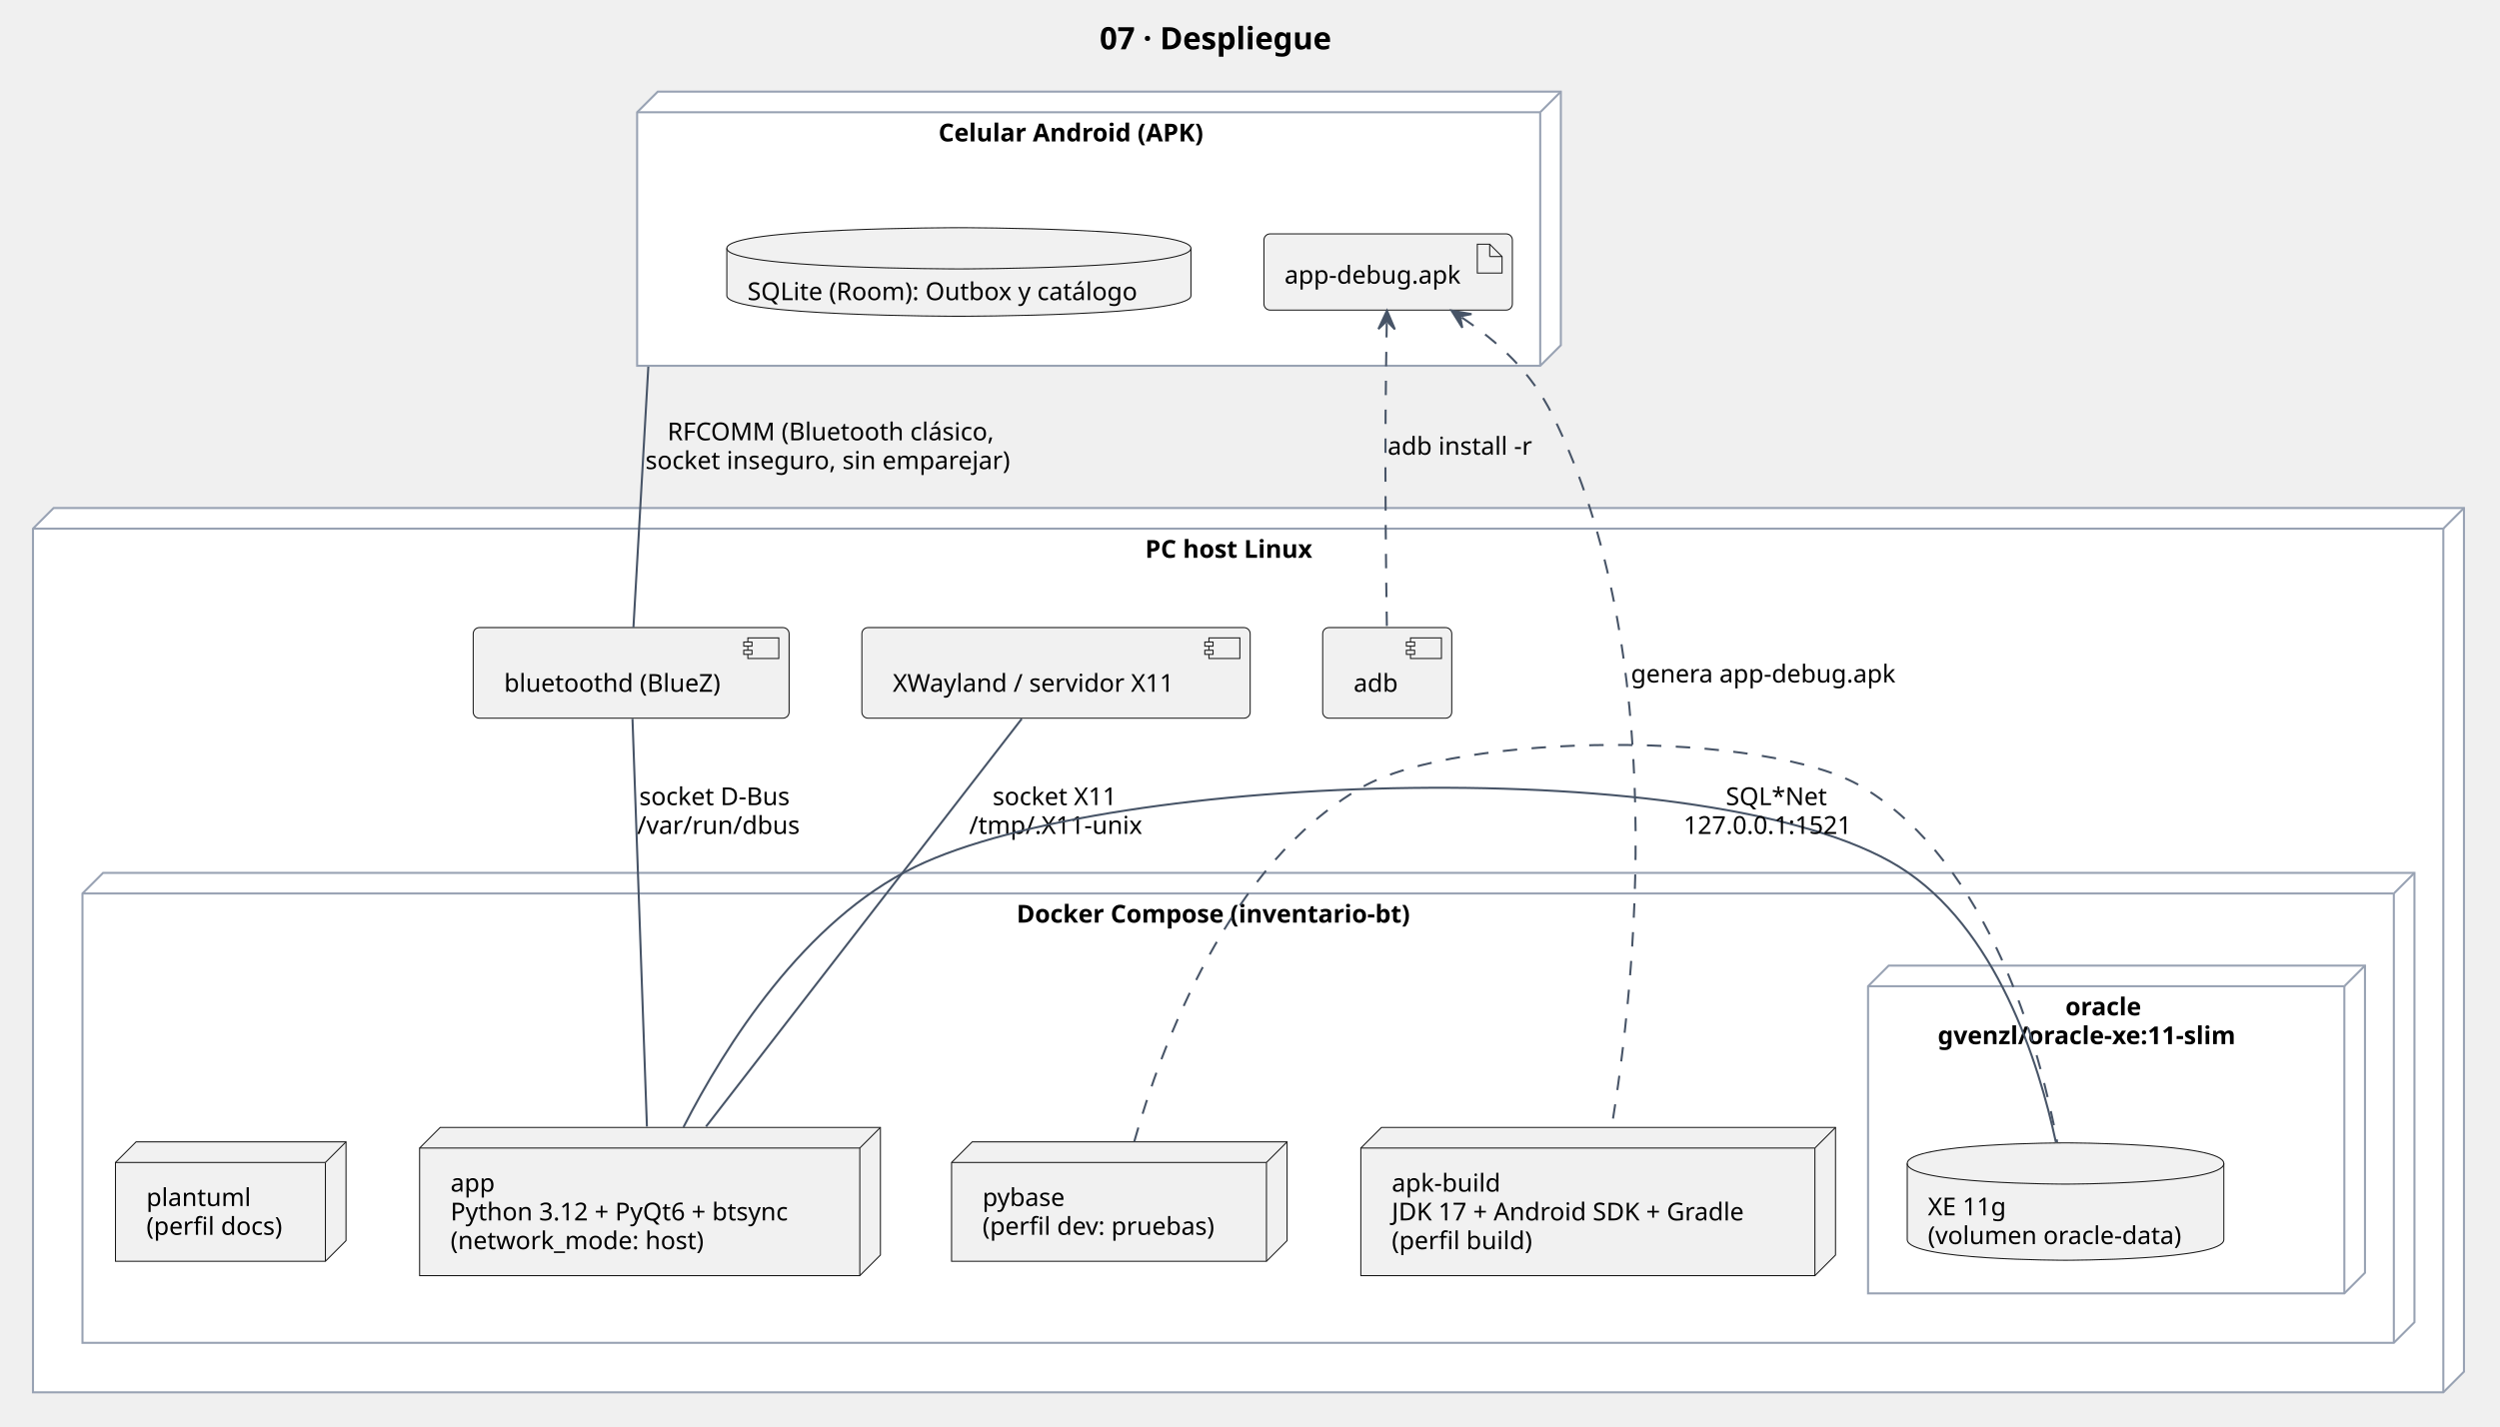
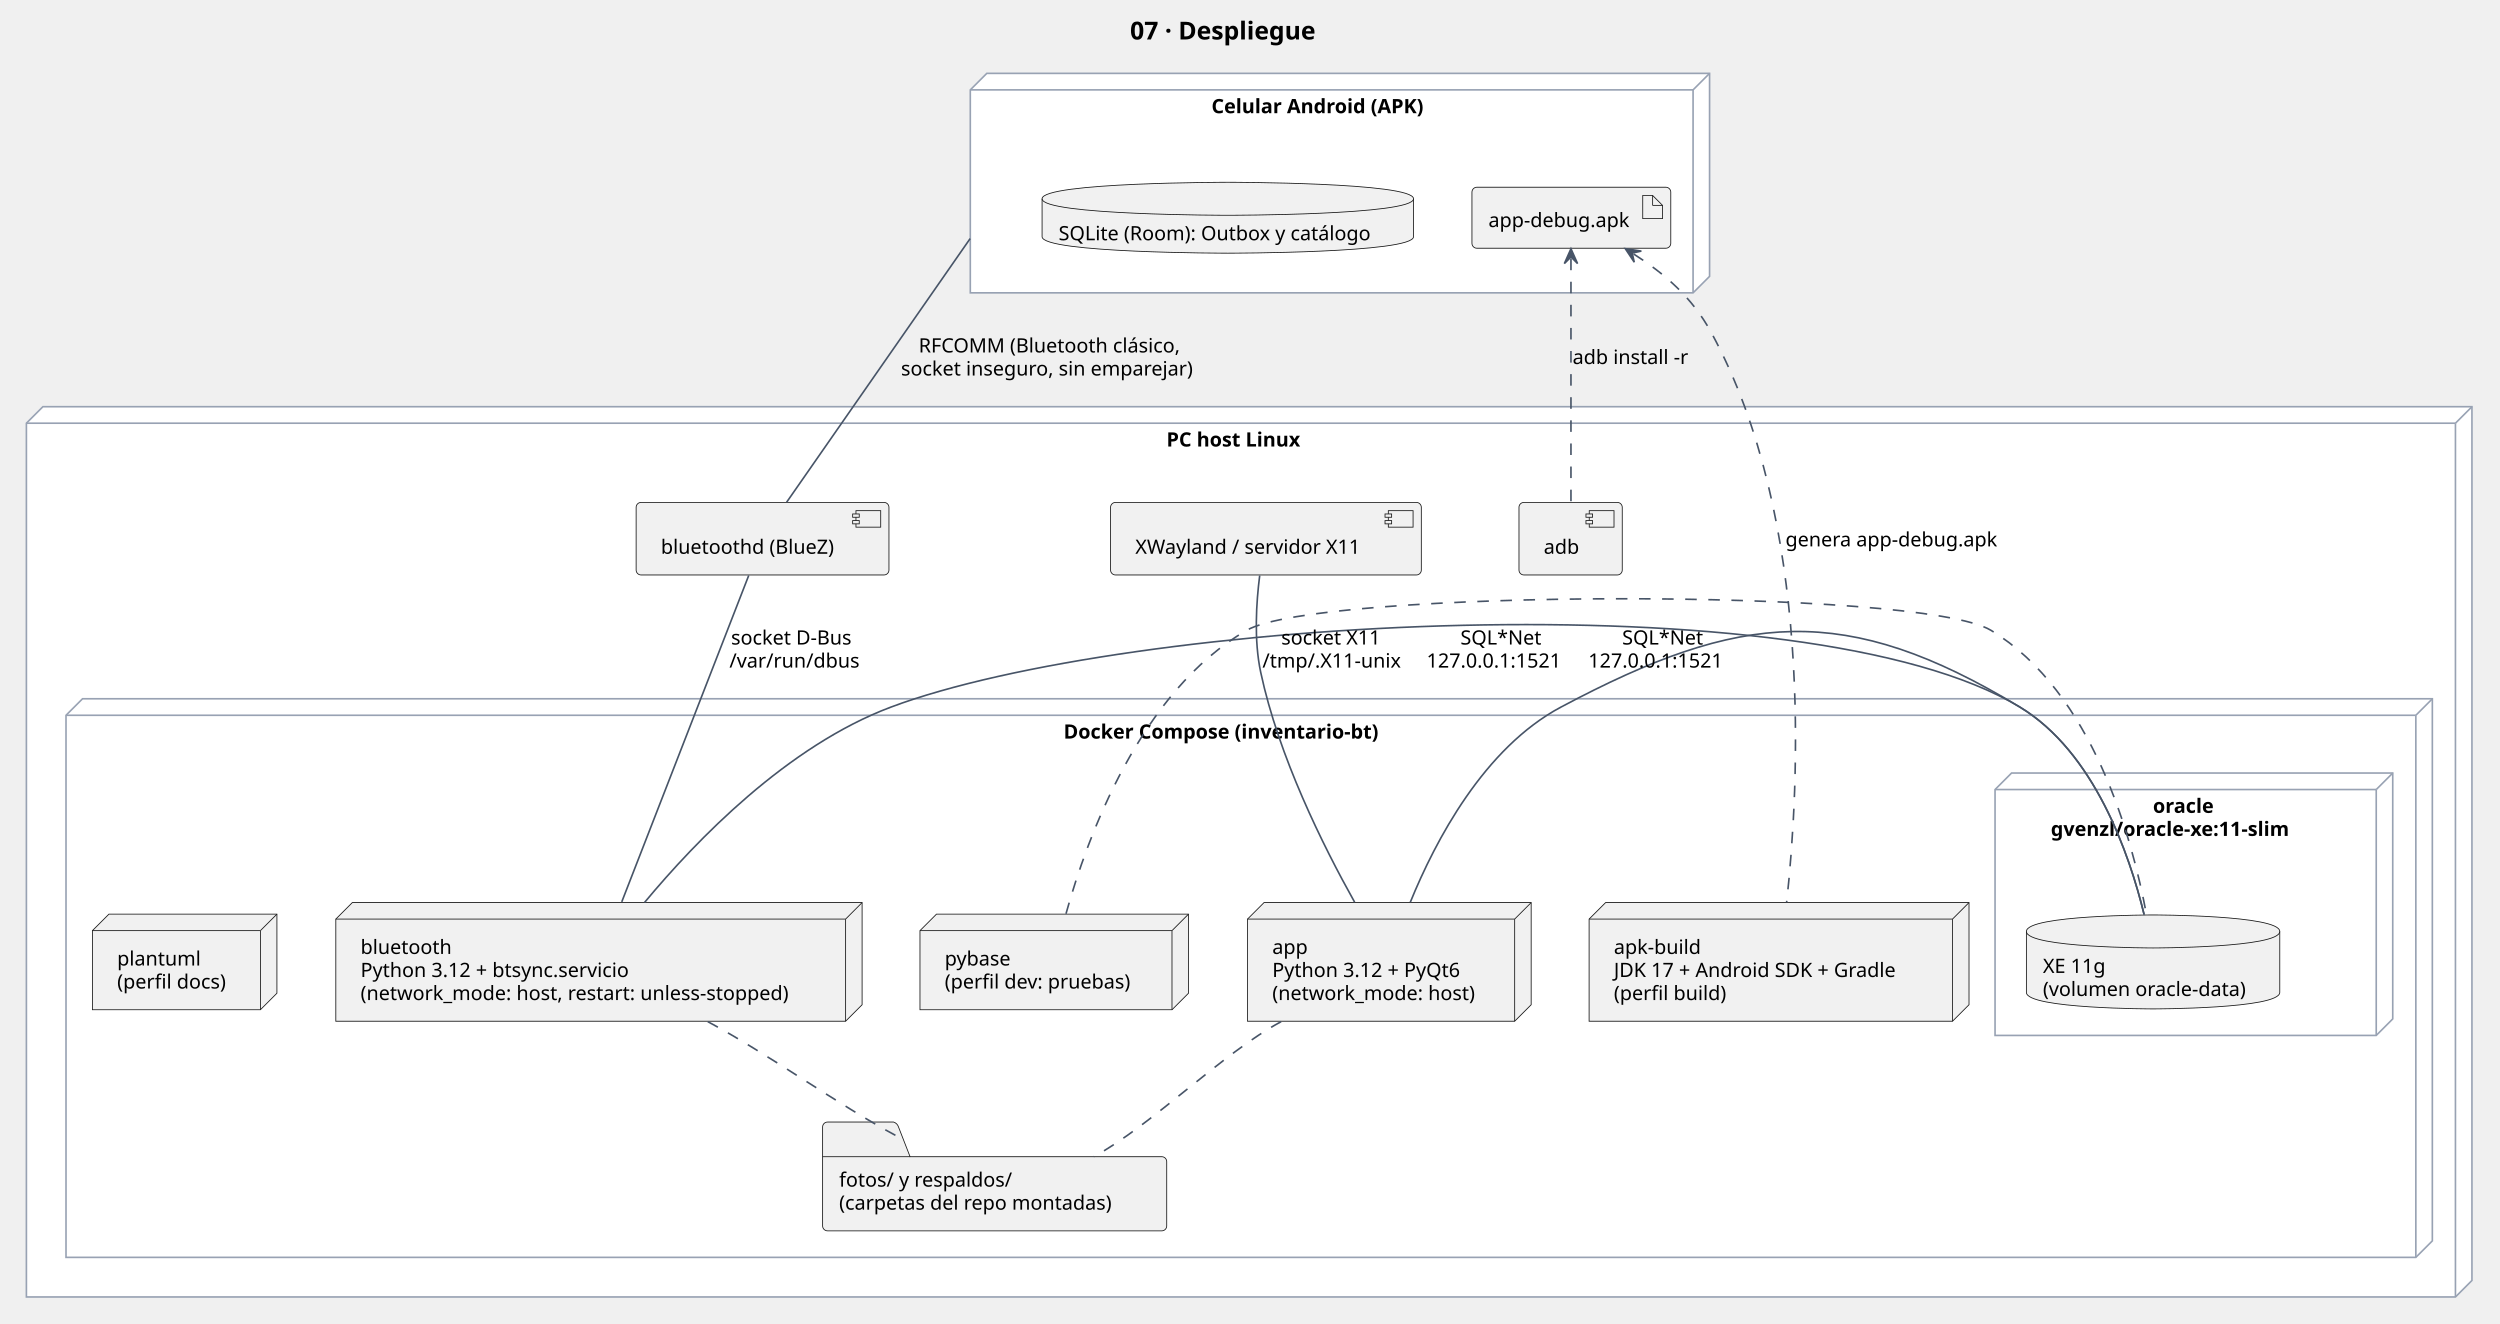
- <svg xmlns="http://www.w3.org/2000/svg" contentStyleType="text/css" height="692px" preserveAspectRatio="none" style="width:1212px;height:692px;background:#FFFFFF;" version="1.1" viewBox="0 0 1212 692" width="1212px" zoomAndPan="magnify">
+ <svg xmlns="http://www.w3.org/2000/svg" contentStyleType="text/css" height="802px" preserveAspectRatio="none" style="width:1515px;height:802px;background:#FFFFFF;" version="1.1" viewBox="0 0 1515 802" width="1515px" zoomAndPan="magnify">
  <defs />
  <g>
-     <text fill="#000000" font-family="sans-serif" font-size="15" font-weight="bold" lengthAdjust="spacing" textLength="131.352" x="533.324" y="23.923">07 · Despliegue</text>
+     <text fill="#000000" font-family="sans-serif" font-size="15" font-weight="bold" lengthAdjust="spacing" textLength="131.352" x="684.824" y="23.923">07 · Despliegue</text>
    <g id="cluster_cel">
-       <polygon fill="#FFFFFF" points="309,54.461,319,44.461,757,44.461,757,167.461,747,177.461,309,177.461,309,54.461" style="stroke:#98A2B3;stroke-width:1.0;" />
-       <line style="stroke:#98A2B3;stroke-width:1.0;" x1="747" x2="757" y1="54.461" y2="44.461" />
-       <line style="stroke:#98A2B3;stroke-width:1.0;" x1="309" x2="747" y1="54.461" y2="54.461" />
-       <line style="stroke:#98A2B3;stroke-width:1.0;" x1="747" x2="747" y1="54.461" y2="177.461" />
-       <text fill="#000000" font-family="sans-serif" font-size="12" font-weight="bold" lengthAdjust="spacing" textLength="147.721" x="455.14" y="68.6">Celular Android (APK)</text>
+       <polygon fill="#FFFFFF" points="588,54.461,598,44.461,1036,44.461,1036,167.461,1026,177.461,588,177.461,588,54.461" style="stroke:#98A2B3;stroke-width:1.0;" />
+       <line style="stroke:#98A2B3;stroke-width:1.0;" x1="1026" x2="1036" y1="54.461" y2="44.461" />
+       <line style="stroke:#98A2B3;stroke-width:1.0;" x1="588" x2="1026" y1="54.461" y2="54.461" />
+       <line style="stroke:#98A2B3;stroke-width:1.0;" x1="1026" x2="1026" y1="54.461" y2="177.461" />
+       <text fill="#000000" font-family="sans-serif" font-size="12" font-weight="bold" lengthAdjust="spacing" textLength="147.721" x="734.14" y="68.6">Celular Android (APK)</text>
    </g>
    <g id="cluster_pc">
-       <polygon fill="#FFFFFF" points="16,256.461,26,246.461,1195,246.461,1195,665.461,1185,675.461,16,675.461,16,256.461" style="stroke:#98A2B3;stroke-width:1.0;" />
-       <line style="stroke:#98A2B3;stroke-width:1.0;" x1="1185" x2="1195" y1="256.461" y2="246.461" />
-       <line style="stroke:#98A2B3;stroke-width:1.0;" x1="16" x2="1185" y1="256.461" y2="256.461" />
-       <line style="stroke:#98A2B3;stroke-width:1.0;" x1="1185" x2="1185" y1="256.461" y2="675.461" />
-       <text fill="#000000" font-family="sans-serif" font-size="12" font-weight="bold" lengthAdjust="spacing" textLength="92.209" x="555.395" y="270.6">PC host Linux</text>
+       <polygon fill="#FFFFFF" points="16,256.461,26,246.461,1498,246.461,1498,775.961,1488,785.961,16,785.961,16,256.461" style="stroke:#98A2B3;stroke-width:1.0;" />
+       <line style="stroke:#98A2B3;stroke-width:1.0;" x1="1488" x2="1498" y1="256.461" y2="246.461" />
+       <line style="stroke:#98A2B3;stroke-width:1.0;" x1="16" x2="1488" y1="256.461" y2="256.461" />
+       <line style="stroke:#98A2B3;stroke-width:1.0;" x1="1488" x2="1488" y1="256.461" y2="785.961" />
+       <text fill="#000000" font-family="sans-serif" font-size="12" font-weight="bold" lengthAdjust="spacing" textLength="92.209" x="706.895" y="270.6">PC host Linux</text>
    </g>
    <g id="cluster_dk">
-       <polygon fill="#FFFFFF" points="40,433.461,50,423.461,1171,423.461,1171,641.461,1161,651.461,40,651.461,40,433.461" style="stroke:#98A2B3;stroke-width:1.0;" />
-       <line style="stroke:#98A2B3;stroke-width:1.0;" x1="1161" x2="1171" y1="433.461" y2="423.461" />
-       <line style="stroke:#98A2B3;stroke-width:1.0;" x1="40" x2="1161" y1="433.461" y2="433.461" />
-       <line style="stroke:#98A2B3;stroke-width:1.0;" x1="1161" x2="1161" y1="433.461" y2="651.461" />
-       <text fill="#000000" font-family="sans-serif" font-size="12" font-weight="bold" lengthAdjust="spacing" textLength="216.926" x="493.037" y="447.6">Docker Compose (inventario-bt)</text>
+       <polygon fill="#FFFFFF" points="40,433.461,50,423.461,1474,423.461,1474,751.961,1464,761.961,40,761.961,40,433.461" style="stroke:#98A2B3;stroke-width:1.0;" />
+       <line style="stroke:#98A2B3;stroke-width:1.0;" x1="1464" x2="1474" y1="433.461" y2="423.461" />
+       <line style="stroke:#98A2B3;stroke-width:1.0;" x1="40" x2="1464" y1="433.461" y2="433.461" />
+       <line style="stroke:#98A2B3;stroke-width:1.0;" x1="1464" x2="1464" y1="433.461" y2="761.961" />
+       <text fill="#000000" font-family="sans-serif" font-size="12" font-weight="bold" lengthAdjust="spacing" textLength="216.926" x="644.537" y="447.6">Docker Compose (inventario-bt)</text>
    </g>
    <g id="cluster_c_ora">
-       <polygon fill="#FFFFFF" points="906,478.461,916,468.461,1147,468.461,1147,617.461,1137,627.461,906,627.461,906,478.461" style="stroke:#98A2B3;stroke-width:1.0;" />
-       <line style="stroke:#98A2B3;stroke-width:1.0;" x1="1137" x2="1147" y1="478.461" y2="468.461" />
-       <line style="stroke:#98A2B3;stroke-width:1.0;" x1="906" x2="1137" y1="478.461" y2="478.461" />
-       <line style="stroke:#98A2B3;stroke-width:1.0;" x1="1137" x2="1137" y1="478.461" y2="627.461" />
-       <text fill="#000000" font-family="sans-serif" font-size="12" font-weight="bold" lengthAdjust="spacing" textLength="41.625" x="1001.688" y="492.6">oracle</text>
-       <text fill="#000000" font-family="sans-serif" font-size="12" font-weight="bold" lengthAdjust="spacing" textLength="165.41" x="939.795" y="506.568">gvenzl/oracle-xe:11-slim</text>
+       <polygon fill="#FFFFFF" points="1209,478.461,1219,468.461,1450,468.461,1450,617.461,1440,627.461,1209,627.461,1209,478.461" style="stroke:#98A2B3;stroke-width:1.0;" />
+       <line style="stroke:#98A2B3;stroke-width:1.0;" x1="1440" x2="1450" y1="478.461" y2="468.461" />
+       <line style="stroke:#98A2B3;stroke-width:1.0;" x1="1209" x2="1440" y1="478.461" y2="478.461" />
+       <line style="stroke:#98A2B3;stroke-width:1.0;" x1="1440" x2="1440" y1="478.461" y2="627.461" />
+       <text fill="#000000" font-family="sans-serif" font-size="12" font-weight="bold" lengthAdjust="spacing" textLength="41.625" x="1304.688" y="492.6">oracle</text>
+       <text fill="#000000" font-family="sans-serif" font-size="12" font-weight="bold" lengthAdjust="spacing" textLength="165.41" x="1242.795" y="506.568">gvenzl/oracle-xe:11-slim</text>
    </g>
    <g id="elem_apk">
-       <rect fill="#F1F1F1" height="36.969" rx="3" ry="3" style="stroke:#181818;stroke-width:0.5;" width="120.492" x="613" y="113.461" />
-       <polygon fill="#F1F1F1" points="716.492,118.461,716.492,132.461,728.492,132.461,728.492,124.461,722.492,118.461,716.492,118.461" style="stroke:#181818;stroke-width:0.5;" />
-       <line style="stroke:#181818;stroke-width:0.5;" x1="722.492" x2="722.492" y1="118.461" y2="124.461" />
-       <line style="stroke:#181818;stroke-width:0.5;" x1="728.492" x2="722.492" y1="124.461" y2="124.461" />
-       <text fill="#000000" font-family="sans-serif" font-size="12" lengthAdjust="spacing" textLength="90.492" x="623" y="137.6">app-debug.apk</text>
+       <rect fill="#F1F1F1" height="36.969" rx="3" ry="3" style="stroke:#181818;stroke-width:0.5;" width="120.492" x="892" y="113.461" />
+       <polygon fill="#F1F1F1" points="995.492,118.461,995.492,132.461,1007.492,132.461,1007.492,124.461,1001.492,118.461,995.492,118.461" style="stroke:#181818;stroke-width:0.5;" />
+       <line style="stroke:#181818;stroke-width:0.5;" x1="1001.492" x2="1001.492" y1="118.461" y2="124.461" />
+       <line style="stroke:#181818;stroke-width:0.5;" x1="1007.492" x2="1001.492" y1="124.461" y2="124.461" />
+       <text fill="#000000" font-family="sans-serif" font-size="12" lengthAdjust="spacing" textLength="90.492" x="902" y="137.6">app-debug.apk</text>
    </g>
    <g id="elem_sqlite">
-       <path d="M352.5,120.461 C352.5,110.461 465.054,110.461 465.054,110.461 C465.054,110.461 577.607,110.461 577.607,120.461 L577.607,143.43 C577.607,153.43 465.054,153.43 465.054,153.43 C465.054,153.43 352.5,153.43 352.5,143.43 L352.5,120.461 " fill="#F1F1F1" style="stroke:#181818;stroke-width:0.5;" />
-       <path d="M352.5,120.461 C352.5,130.461 465.054,130.461 465.054,130.461 C465.054,130.461 577.607,130.461 577.607,120.461 " fill="none" style="stroke:#181818;stroke-width:0.5;" />
-       <text fill="#000000" font-family="sans-serif" font-size="12" lengthAdjust="spacing" textLength="205.107" x="362.5" y="145.6">SQLite (Room): Outbox y catálogo</text>
+       <path d="M631.5,120.461 C631.5,110.461 744.054,110.461 744.054,110.461 C744.054,110.461 856.607,110.461 856.607,120.461 L856.607,143.43 C856.607,153.43 744.054,153.43 744.054,153.43 C744.054,153.43 631.5,153.43 631.5,143.43 L631.5,120.461 " fill="#F1F1F1" style="stroke:#181818;stroke-width:0.5;" />
+       <path d="M631.5,120.461 C631.5,130.461 744.054,130.461 744.054,130.461 C744.054,130.461 856.607,130.461 856.607,120.461 " fill="none" style="stroke:#181818;stroke-width:0.5;" />
+       <text fill="#000000" font-family="sans-serif" font-size="12" lengthAdjust="spacing" textLength="205.107" x="641.5" y="145.6">SQLite (Room): Outbox y catálogo</text>
    </g>
    <g id="elem_bluez">
-       <rect fill="#F1F1F1" height="43.969" rx="3" ry="3" style="stroke:#181818;stroke-width:0.5;" width="153.209" x="229.5" y="304.461" />
-       <rect fill="#F1F1F1" height="10" style="stroke:#181818;stroke-width:0.5;" width="15" x="362.709" y="309.461" />
-       <rect fill="#F1F1F1" height="2" style="stroke:#181818;stroke-width:0.5;" width="4" x="360.709" y="311.461" />
-       <rect fill="#F1F1F1" height="2" style="stroke:#181818;stroke-width:0.5;" width="4" x="360.709" y="315.461" />
-       <text fill="#000000" font-family="sans-serif" font-size="12" lengthAdjust="spacing" textLength="113.209" x="244.5" y="335.6">bluetoothd (BlueZ)</text>
+       <rect fill="#F1F1F1" height="43.969" rx="3" ry="3" style="stroke:#181818;stroke-width:0.5;" width="153.209" x="385.5" y="304.461" />
+       <rect fill="#F1F1F1" height="10" style="stroke:#181818;stroke-width:0.5;" width="15" x="518.709" y="309.461" />
+       <rect fill="#F1F1F1" height="2" style="stroke:#181818;stroke-width:0.5;" width="4" x="516.709" y="311.461" />
+       <rect fill="#F1F1F1" height="2" style="stroke:#181818;stroke-width:0.5;" width="4" x="516.709" y="315.461" />
+       <text fill="#000000" font-family="sans-serif" font-size="12" lengthAdjust="spacing" textLength="113.209" x="400.5" y="335.6">bluetoothd (BlueZ)</text>
    </g>
    <g id="elem_x11">
-       <rect fill="#F1F1F1" height="43.969" rx="3" ry="3" style="stroke:#181818;stroke-width:0.5;" width="188.324" x="418" y="304.461" />
-       <rect fill="#F1F1F1" height="10" style="stroke:#181818;stroke-width:0.5;" width="15" x="586.324" y="309.461" />
-       <rect fill="#F1F1F1" height="2" style="stroke:#181818;stroke-width:0.5;" width="4" x="584.324" y="311.461" />
-       <rect fill="#F1F1F1" height="2" style="stroke:#181818;stroke-width:0.5;" width="4" x="584.324" y="315.461" />
-       <text fill="#000000" font-family="sans-serif" font-size="12" lengthAdjust="spacing" textLength="148.324" x="433" y="335.6">XWayland / servidor X11</text>
+       <rect fill="#F1F1F1" height="43.969" rx="3" ry="3" style="stroke:#181818;stroke-width:0.5;" width="188.324" x="673" y="304.461" />
+       <rect fill="#F1F1F1" height="10" style="stroke:#181818;stroke-width:0.5;" width="15" x="841.324" y="309.461" />
+       <rect fill="#F1F1F1" height="2" style="stroke:#181818;stroke-width:0.5;" width="4" x="839.324" y="311.461" />
+       <rect fill="#F1F1F1" height="2" style="stroke:#181818;stroke-width:0.5;" width="4" x="839.324" y="315.461" />
+       <text fill="#000000" font-family="sans-serif" font-size="12" lengthAdjust="spacing" textLength="148.324" x="688" y="335.6">XWayland / servidor X11</text>
    </g>
    <g id="elem_adb">
-       <rect fill="#F1F1F1" height="43.969" rx="3" ry="3" style="stroke:#181818;stroke-width:0.5;" width="62.588" x="641.5" y="304.461" />
-       <rect fill="#F1F1F1" height="10" style="stroke:#181818;stroke-width:0.5;" width="15" x="684.088" y="309.461" />
-       <rect fill="#F1F1F1" height="2" style="stroke:#181818;stroke-width:0.5;" width="4" x="682.088" y="311.461" />
-       <rect fill="#F1F1F1" height="2" style="stroke:#181818;stroke-width:0.5;" width="4" x="682.088" y="315.461" />
-       <text fill="#000000" font-family="sans-serif" font-size="12" lengthAdjust="spacing" textLength="22.588" x="656.5" y="335.6">adb</text>
+       <rect fill="#F1F1F1" height="43.969" rx="3" ry="3" style="stroke:#181818;stroke-width:0.5;" width="62.588" x="920.5" y="304.461" />
+       <rect fill="#F1F1F1" height="10" style="stroke:#181818;stroke-width:0.5;" width="15" x="963.088" y="309.461" />
+       <rect fill="#F1F1F1" height="2" style="stroke:#181818;stroke-width:0.5;" width="4" x="961.088" y="311.461" />
+       <rect fill="#F1F1F1" height="2" style="stroke:#181818;stroke-width:0.5;" width="4" x="961.088" y="315.461" />
+       <text fill="#000000" font-family="sans-serif" font-size="12" lengthAdjust="spacing" textLength="22.588" x="935.5" y="335.6">adb</text>
    </g>
    <g id="elem_c_app">
-       <polygon fill="#F1F1F1" points="203.5,556.961,213.5,546.961,426.998,546.961,426.998,608.867,416.998,618.867,203.5,618.867,203.5,556.961" style="stroke:#181818;stroke-width:0.5;" />
-       <line style="stroke:#181818;stroke-width:0.5;" x1="416.998" x2="426.998" y1="556.961" y2="546.961" />
-       <line style="stroke:#181818;stroke-width:0.5;" x1="203.5" x2="416.998" y1="556.961" y2="556.961" />
-       <line style="stroke:#181818;stroke-width:0.5;" x1="416.998" x2="416.998" y1="556.961" y2="618.867" />
-       <text fill="#000000" font-family="sans-serif" font-size="12" lengthAdjust="spacing" textLength="22.588" x="218.5" y="578.1">app</text>
-       <text fill="#000000" font-family="sans-serif" font-size="12" lengthAdjust="spacing" textLength="183.498" x="218.5" y="592.068">Python 3.12 + PyQt6 + btsync</text>
-       <text fill="#000000" font-family="sans-serif" font-size="12" lengthAdjust="spacing" textLength="131.889" x="218.5" y="606.037">(network_mode: host)</text>
+       <polygon fill="#F1F1F1" points="756,556.961,766,546.961,927.889,546.961,927.889,608.867,917.889,618.867,756,618.867,756,556.961" style="stroke:#181818;stroke-width:0.5;" />
+       <line style="stroke:#181818;stroke-width:0.5;" x1="917.889" x2="927.889" y1="556.961" y2="546.961" />
+       <line style="stroke:#181818;stroke-width:0.5;" x1="756" x2="917.889" y1="556.961" y2="556.961" />
+       <line style="stroke:#181818;stroke-width:0.5;" x1="917.889" x2="917.889" y1="556.961" y2="618.867" />
+       <text fill="#000000" font-family="sans-serif" font-size="12" lengthAdjust="spacing" textLength="22.588" x="771" y="578.1">app</text>
+       <text fill="#000000" font-family="sans-serif" font-size="12" lengthAdjust="spacing" textLength="125.936" x="771" y="592.068">Python 3.12 + PyQt6</text>
+       <text fill="#000000" font-family="sans-serif" font-size="12" lengthAdjust="spacing" textLength="131.889" x="771" y="606.037">(network_mode: host)</text>
+     </g>
+     <g id="elem_c_bt">
+       <polygon fill="#F1F1F1" points="203.5,556.961,213.5,546.961,522.436,546.961,522.436,608.867,512.436,618.867,203.5,618.867,203.5,556.961" style="stroke:#181818;stroke-width:0.5;" />
+       <line style="stroke:#181818;stroke-width:0.5;" x1="512.436" x2="522.436" y1="556.961" y2="546.961" />
+       <line style="stroke:#181818;stroke-width:0.5;" x1="203.5" x2="512.436" y1="556.961" y2="556.961" />
+       <line style="stroke:#181818;stroke-width:0.5;" x1="512.436" x2="512.436" y1="556.961" y2="618.867" />
+       <text fill="#000000" font-family="sans-serif" font-size="12" lengthAdjust="spacing" textLength="57.639" x="218.5" y="578.1">bluetooth</text>
+       <text fill="#000000" font-family="sans-serif" font-size="12" lengthAdjust="spacing" textLength="179.783" x="218.5" y="592.068">Python 3.12 + btsync.servicio</text>
+       <text fill="#000000" font-family="sans-serif" font-size="12" lengthAdjust="spacing" textLength="278.935" x="218.5" y="606.037">(network_mode: host, restart: unless-stopped)</text>
+     </g>
+     <g id="elem_carpetas">
+       <path d="M501.5,679.961 L541.5,679.961 A4.5,4.5 0 0 1 544.5,682.961 L551.5,700.961 L704.029,700.961 A3,3 0 0 1 707.029,703.961 L707.029,742.898 A3,3 0 0 1 704.029,745.898 L501.5,745.898 A3,3 0 0 1 498.5,742.898 L498.5,682.961 A3,3 0 0 1 501.5,679.961 " fill="#F1F1F1" style="stroke:#181818;stroke-width:0.5;" />
+       <line style="stroke:#181818;stroke-width:0.5;" x1="498.5" x2="551.5" y1="700.961" y2="700.961" />
+       <text fill="#000000" font-family="sans-serif" font-size="12" lengthAdjust="spacing" textLength="110.766" x="508.5" y="719.1">fotos/ y respaldos/</text>
+       <text fill="#000000" font-family="sans-serif" font-size="12" lengthAdjust="spacing" textLength="178.529" x="508.5" y="733.068">(carpetas del repo montadas)</text>
    </g>
    <g id="elem_c_apk">
-       <polygon fill="#F1F1F1" points="660,556.961,670,546.961,890.219,546.961,890.219,608.867,880.219,618.867,660,618.867,660,556.961" style="stroke:#181818;stroke-width:0.5;" />
-       <line style="stroke:#181818;stroke-width:0.5;" x1="880.219" x2="890.219" y1="556.961" y2="546.961" />
-       <line style="stroke:#181818;stroke-width:0.5;" x1="660" x2="880.219" y1="556.961" y2="556.961" />
-       <line style="stroke:#181818;stroke-width:0.5;" x1="880.219" x2="880.219" y1="556.961" y2="618.867" />
-       <text fill="#000000" font-family="sans-serif" font-size="12" lengthAdjust="spacing" textLength="55.758" x="675" y="578.1">apk-build</text>
-       <text fill="#000000" font-family="sans-serif" font-size="12" lengthAdjust="spacing" textLength="190.219" x="675" y="592.068">JDK 17 + Android SDK + Gradle</text>
-       <text fill="#000000" font-family="sans-serif" font-size="12" lengthAdjust="spacing" textLength="73.512" x="675" y="606.037">(perfil build)</text>
+       <polygon fill="#F1F1F1" points="963,556.961,973,546.961,1193.219,546.961,1193.219,608.867,1183.219,618.867,963,618.867,963,556.961" style="stroke:#181818;stroke-width:0.5;" />
+       <line style="stroke:#181818;stroke-width:0.5;" x1="1183.219" x2="1193.219" y1="556.961" y2="546.961" />
+       <line style="stroke:#181818;stroke-width:0.5;" x1="963" x2="1183.219" y1="556.961" y2="556.961" />
+       <line style="stroke:#181818;stroke-width:0.5;" x1="1183.219" x2="1183.219" y1="556.961" y2="618.867" />
+       <text fill="#000000" font-family="sans-serif" font-size="12" lengthAdjust="spacing" textLength="55.758" x="978" y="578.1">apk-build</text>
+       <text fill="#000000" font-family="sans-serif" font-size="12" lengthAdjust="spacing" textLength="190.219" x="978" y="592.068">JDK 17 + Android SDK + Gradle</text>
+       <text fill="#000000" font-family="sans-serif" font-size="12" lengthAdjust="spacing" textLength="73.512" x="978" y="606.037">(perfil build)</text>
    </g>
    <g id="elem_c_py">
-       <polygon fill="#F1F1F1" points="461.5,563.961,471.5,553.961,624.225,553.961,624.225,601.898,614.225,611.898,461.5,611.898,461.5,563.961" style="stroke:#181818;stroke-width:0.5;" />
-       <line style="stroke:#181818;stroke-width:0.5;" x1="614.225" x2="624.225" y1="563.961" y2="553.961" />
-       <line style="stroke:#181818;stroke-width:0.5;" x1="461.5" x2="614.225" y1="563.961" y2="563.961" />
-       <line style="stroke:#181818;stroke-width:0.5;" x1="614.225" x2="614.225" y1="563.961" y2="611.898" />
-       <text fill="#000000" font-family="sans-serif" font-size="12" lengthAdjust="spacing" textLength="43.324" x="476.5" y="585.1">pybase</text>
-       <text fill="#000000" font-family="sans-serif" font-size="12" lengthAdjust="spacing" textLength="122.725" x="476.5" y="599.068">(perfil dev: pruebas)</text>
+       <polygon fill="#F1F1F1" points="557.5,563.961,567.5,553.961,720.225,553.961,720.225,601.898,710.225,611.898,557.5,611.898,557.5,563.961" style="stroke:#181818;stroke-width:0.5;" />
+       <line style="stroke:#181818;stroke-width:0.5;" x1="710.225" x2="720.225" y1="563.961" y2="553.961" />
+       <line style="stroke:#181818;stroke-width:0.5;" x1="557.5" x2="710.225" y1="563.961" y2="563.961" />
+       <line style="stroke:#181818;stroke-width:0.5;" x1="710.225" x2="710.225" y1="563.961" y2="611.898" />
+       <text fill="#000000" font-family="sans-serif" font-size="12" lengthAdjust="spacing" textLength="43.324" x="572.5" y="585.1">pybase</text>
+       <text fill="#000000" font-family="sans-serif" font-size="12" lengthAdjust="spacing" textLength="122.725" x="572.5" y="599.068">(perfil dev: pruebas)</text>
    </g>
    <g id="elem_c_uml">
      <polygon fill="#F1F1F1" points="56,563.961,66,553.961,167.812,553.961,167.812,601.898,157.812,611.898,56,611.898,56,563.961" style="stroke:#181818;stroke-width:0.5;" />
      <line style="stroke:#181818;stroke-width:0.5;" x1="157.812" x2="167.812" y1="563.961" y2="553.961" />
      <line style="stroke:#181818;stroke-width:0.5;" x1="56" x2="157.812" y1="563.961" y2="563.961" />
      <line style="stroke:#181818;stroke-width:0.5;" x1="157.812" x2="157.812" y1="563.961" y2="611.898" />
      <text fill="#000000" font-family="sans-serif" font-size="12" lengthAdjust="spacing" textLength="53.244" x="71" y="585.1">plantuml</text>
      <text fill="#000000" font-family="sans-serif" font-size="12" lengthAdjust="spacing" textLength="71.812" x="71" y="599.068">(perfil docs)</text>
    </g>
    <g id="elem_xe">
-       <path d="M925,564.461 C925,554.461 1001.77,554.461 1001.77,554.461 C1001.77,554.461 1078.541,554.461 1078.541,564.461 L1078.541,601.398 C1078.541,611.398 1001.77,611.398 1001.77,611.398 C1001.77,611.398 925,611.398 925,601.398 L925,564.461 " fill="#F1F1F1" style="stroke:#181818;stroke-width:0.5;" />
-       <path d="M925,564.461 C925,574.461 1001.77,574.461 1001.77,574.461 C1001.77,574.461 1078.541,574.461 1078.541,564.461 " fill="none" style="stroke:#181818;stroke-width:0.5;" />
-       <text fill="#000000" font-family="sans-serif" font-size="12" lengthAdjust="spacing" textLength="42.504" x="935" y="589.6">XE 11g</text>
-       <text fill="#000000" font-family="sans-serif" font-size="12" lengthAdjust="spacing" textLength="133.541" x="935" y="603.568">(volumen oracle-data)</text>
+       <path d="M1228,564.461 C1228,554.461 1304.771,554.461 1304.771,554.461 C1304.771,554.461 1381.541,554.461 1381.541,564.461 L1381.541,601.398 C1381.541,611.398 1304.771,611.398 1304.771,611.398 C1304.771,611.398 1228,611.398 1228,601.398 L1228,564.461 " fill="#F1F1F1" style="stroke:#181818;stroke-width:0.5;" />
+       <path d="M1228,564.461 C1228,574.461 1304.771,574.461 1304.771,574.461 C1304.771,574.461 1381.541,574.461 1381.541,564.461 " fill="none" style="stroke:#181818;stroke-width:0.5;" />
+       <text fill="#000000" font-family="sans-serif" font-size="12" lengthAdjust="spacing" textLength="42.504" x="1238" y="589.6">XE 11g</text>
+       <text fill="#000000" font-family="sans-serif" font-size="12" lengthAdjust="spacing" textLength="133.541" x="1238" y="603.568">(volumen oracle-data)</text>
    </g>
    <g id="link_cel_bluez">
-       <path d="M314.431,177.908 C314.402,178.412 314.373,178.919 314.344,179.428 C314.286,180.447 314.227,181.476 314.168,182.515 C314.049,184.593 313.928,186.708 313.805,188.857 C313.56,193.154 313.307,197.582 313.049,202.097 C310.985,238.216 308.605,279.881 307.21,304.371 " fill="none" id="cel-bluez" style="stroke:#475467;stroke-width:1.0;" />
-       <text fill="#000000" font-family="sans-serif" font-size="12" lengthAdjust="spacing" textLength="168.961" x="323.726" y="213.6">RFCOMM (Bluetooth clásico,</text>
-       <text fill="#000000" font-family="sans-serif" font-size="12" lengthAdjust="spacing" textLength="190.412" x="313" y="227.568">socket inseguro, sin emparejar)</text>
+       <path d="M587.913,144.576 C587.498,145.171 587.07,145.786 586.628,146.421 C584.861,148.96 582.879,151.807 580.713,154.919 C572.05,167.365 560.444,184.038 547.874,202.097 C522.732,238.216 493.73,279.881 476.68,304.371 " fill="none" id="cel-bluez" style="stroke:#475467;stroke-width:1.0;" />
+       <text fill="#000000" font-family="sans-serif" font-size="12" lengthAdjust="spacing" textLength="168.961" x="556.726" y="213.6">RFCOMM (Bluetooth clásico,</text>
+       <text fill="#000000" font-family="sans-serif" font-size="12" lengthAdjust="spacing" textLength="190.412" x="546" y="227.568">socket inseguro, sin emparejar)</text>
    </g>
-     <g id="link_bluez_c_app">
-       <path d="M306.75,348.721 C308.3,392.451 311.85,492.841 313.75,546.551 " fill="none" id="bluez-c_app" style="stroke:#475467;stroke-width:1.0;" />
-       <text fill="#000000" font-family="sans-serif" font-size="12" lengthAdjust="spacing" textLength="78.703" x="310.025" y="390.6">socket D-Bus</text>
-       <text fill="#000000" font-family="sans-serif" font-size="12" lengthAdjust="spacing" textLength="80.754" x="309" y="404.568">/var/run/dbus</text>
+     <g id="link_bluez_c_bt">
+       <path d="M453.73,348.721 C436.72,392.451 397.67,492.841 376.78,546.551 " fill="none" id="bluez-c_bt" style="stroke:#475467;stroke-width:1.0;" />
+       <text fill="#000000" font-family="sans-serif" font-size="12" lengthAdjust="spacing" textLength="78.703" x="443.025" y="390.6">socket D-Bus</text>
+       <text fill="#000000" font-family="sans-serif" font-size="12" lengthAdjust="spacing" textLength="80.754" x="442" y="404.568">/var/run/dbus</text>
+     </g>
+     <g id="link_c_bt_xe">
+       <path d="M390.59,546.891 C422.01,509.101 477.18,452.021 540,428.461 C682.32,375.081 1093.94,349.801 1224,428.461 C1269.22,455.811 1290.43,517.661 1299.35,554.271 " fill="none" id="c_bt-xe" style="stroke:#475467;stroke-width:1.0;" />
+       <text fill="#000000" font-family="sans-serif" font-size="12" lengthAdjust="spacing" textLength="50.812" x="885.011" y="390.6">SQL*Net</text>
+       <text fill="#000000" font-family="sans-serif" font-size="12" lengthAdjust="spacing" textLength="91.834" x="864.5" y="404.568">127.0.0.1:1521</text>
+     </g>
+     <g id="link_c_bt_carpetas">
+       <path d="M428.9,619.111 C464.56,638.131 508.29,669.701 543,688.211 " fill="none" id="c_bt-carpetas" style="stroke:#475467;stroke-width:1.0;stroke-dasharray:7.0,7.0;" />
+     </g>
+     <g id="link_c_app_carpetas">
+       <path d="M776.38,619.111 C740.86,638.131 697.32,682.451 662.75,700.961 " fill="none" id="c_app-carpetas" style="stroke:#475467;stroke-width:1.0;stroke-dasharray:7.0,7.0;" />
    </g>
    <g id="link_x11_c_app">
-       <path d="M495.54,348.721 C461.7,392.451 383.98,492.841 342.41,546.551 " fill="none" id="x11-c_app" style="stroke:#475467;stroke-width:1.0;" />
-       <text fill="#000000" font-family="sans-serif" font-size="12" lengthAdjust="spacing" textLength="66.533" x="481.423" y="390.6">socket X11</text>
-       <text fill="#000000" font-family="sans-serif" font-size="12" lengthAdjust="spacing" textLength="89.379" x="470" y="404.568">/tmp/.X11-unix</text>
+       <path d="M763.38,348.761 C761.3,365.021 759.82,387.891 764,407.461 C774.87,458.411 801.74,512.501 820.9,546.711 " fill="none" id="x11-c_app" style="stroke:#475467;stroke-width:1.0;" />
+       <text fill="#000000" font-family="sans-serif" font-size="12" lengthAdjust="spacing" textLength="66.533" x="776.423" y="390.6">socket X11</text>
+       <text fill="#000000" font-family="sans-serif" font-size="12" lengthAdjust="spacing" textLength="89.379" x="765" y="404.568">/tmp/.X11-unix</text>
    </g>
    <g id="link_c_app_xe">
-       <path d="M331.47,546.831 C351.67,507.441 389.99,446.541 444,420.461 C539.45,374.361 830.87,364.681 921,420.461 C968.31,449.741 988.89,515.891 997.1,554.151 " fill="none" id="c_app-xe" style="stroke:#475467;stroke-width:1.0;" />
-       <text fill="#000000" font-family="sans-serif" font-size="12" lengthAdjust="spacing" textLength="50.812" x="837.011" y="390.6">SQL*Net</text>
-       <text fill="#000000" font-family="sans-serif" font-size="12" lengthAdjust="spacing" textLength="91.834" x="816.5" y="404.568">127.0.0.1:1521</text>
+       <path d="M854.64,546.751 C869.85,509.431 899.33,453.301 946,428.461 C1055.07,370.401 1118.28,364.521 1224,428.461 C1269.22,455.811 1290.43,517.661 1299.35,554.271 " fill="none" id="c_app-xe" style="stroke:#475467;stroke-width:1.0;" />
+       <text fill="#000000" font-family="sans-serif" font-size="12" lengthAdjust="spacing" textLength="50.812" x="983.011" y="390.6">SQL*Net</text>
+       <text fill="#000000" font-family="sans-serif" font-size="12" lengthAdjust="spacing" textLength="91.834" x="962.5" y="404.568">127.0.0.1:1521</text>
    </g>
    <g id="link_c_py_xe">
-       <path d="M550.13,553.741 C563.16,507.571 595.64,419.171 660.5,381.961 C707.34,355.091 857.31,353.981 903.5,381.961 C965.15,419.311 989.18,508.071 997.73,554.121 " fill="none" id="c_py-xe" style="stroke:#475467;stroke-width:1.0;stroke-dasharray:7.0,7.0;" />
+       <path d="M645.99,553.751 C658.8,507.591 690.85,419.211 755.5,381.961 C798.92,356.941 1163.64,355.991 1206.5,381.961 C1268.15,419.311 1292.18,508.071 1300.73,554.121 " fill="none" id="c_py-xe" style="stroke:#475467;stroke-width:1.0;stroke-dasharray:7.0,7.0;" />
    </g>
    <g id="link_apk_adb">
-       <path d="M672.566,156.7 C672.326,170.53 672.13,184.211 672,201.461 C671.74,237.631 672.25,279.731 672.63,304.401 " fill="none" id="apk-backto-adb" style="stroke:#475467;stroke-width:1.0;stroke-dasharray:7.0,7.0;" />
-       <polygon fill="#475467" points="672.67,150.701,668.514,159.63,672.583,155.7,676.513,159.769,672.67,150.701" style="stroke:#475467;stroke-width:1.0;" />
-       <text fill="#000000" font-family="sans-serif" font-size="12" lengthAdjust="spacing" textLength="75.398" x="673" y="220.6">adb install -r</text>
+       <path d="M952,156.721 C952,192.281 952,266.051 952,304.261 " fill="none" id="apk-backto-adb" style="stroke:#475467;stroke-width:1.0;stroke-dasharray:7.0,7.0;" />
+       <polygon fill="#475467" points="952,150.721,948,159.721,952,155.721,956,159.721,952,150.721" style="stroke:#475467;stroke-width:1.0;" />
+       <text fill="#000000" font-family="sans-serif" font-size="12" lengthAdjust="spacing" textLength="75.398" x="953" y="220.6">adb install -r</text>
    </g>
    <g id="link_apk_c_apk">
-       <path d="M708.956,154.013 C726.636,165.923 742.36,180.001 753,201.461 C810.23,316.921 793.12,476.911 781.65,546.871 " fill="none" id="apk-backto-c_apk" style="stroke:#475467;stroke-width:1.0;stroke-dasharray:7.0,7.0;" />
-       <polygon fill="#475467" points="703.98,150.661,709.21,159.007,708.127,153.454,713.679,152.372,703.98,150.661" style="stroke:#475467;stroke-width:1.0;" />
-       <text fill="#000000" font-family="sans-serif" font-size="12" lengthAdjust="spacing" textLength="136.582" x="791" y="331.1">genera app-debug.apk</text>
+       <path d="M989.979,153.916 C1008.519,165.736 1025.19,179.841 1037,201.461 C1099.1,315.171 1090.39,476.421 1082.7,546.811 " fill="none" id="apk-backto-c_apk" style="stroke:#475467;stroke-width:1.0;stroke-dasharray:7.0,7.0;" />
+       <polygon fill="#475467" points="984.92,150.691,990.359,158.902,989.136,153.379,994.659,152.156,984.92,150.691" style="stroke:#475467;stroke-width:1.0;" />
+       <text fill="#000000" font-family="sans-serif" font-size="12" lengthAdjust="spacing" textLength="136.582" x="1082" y="331.1">genera app-debug.apk</text>
    </g>
  </g>
</svg>
